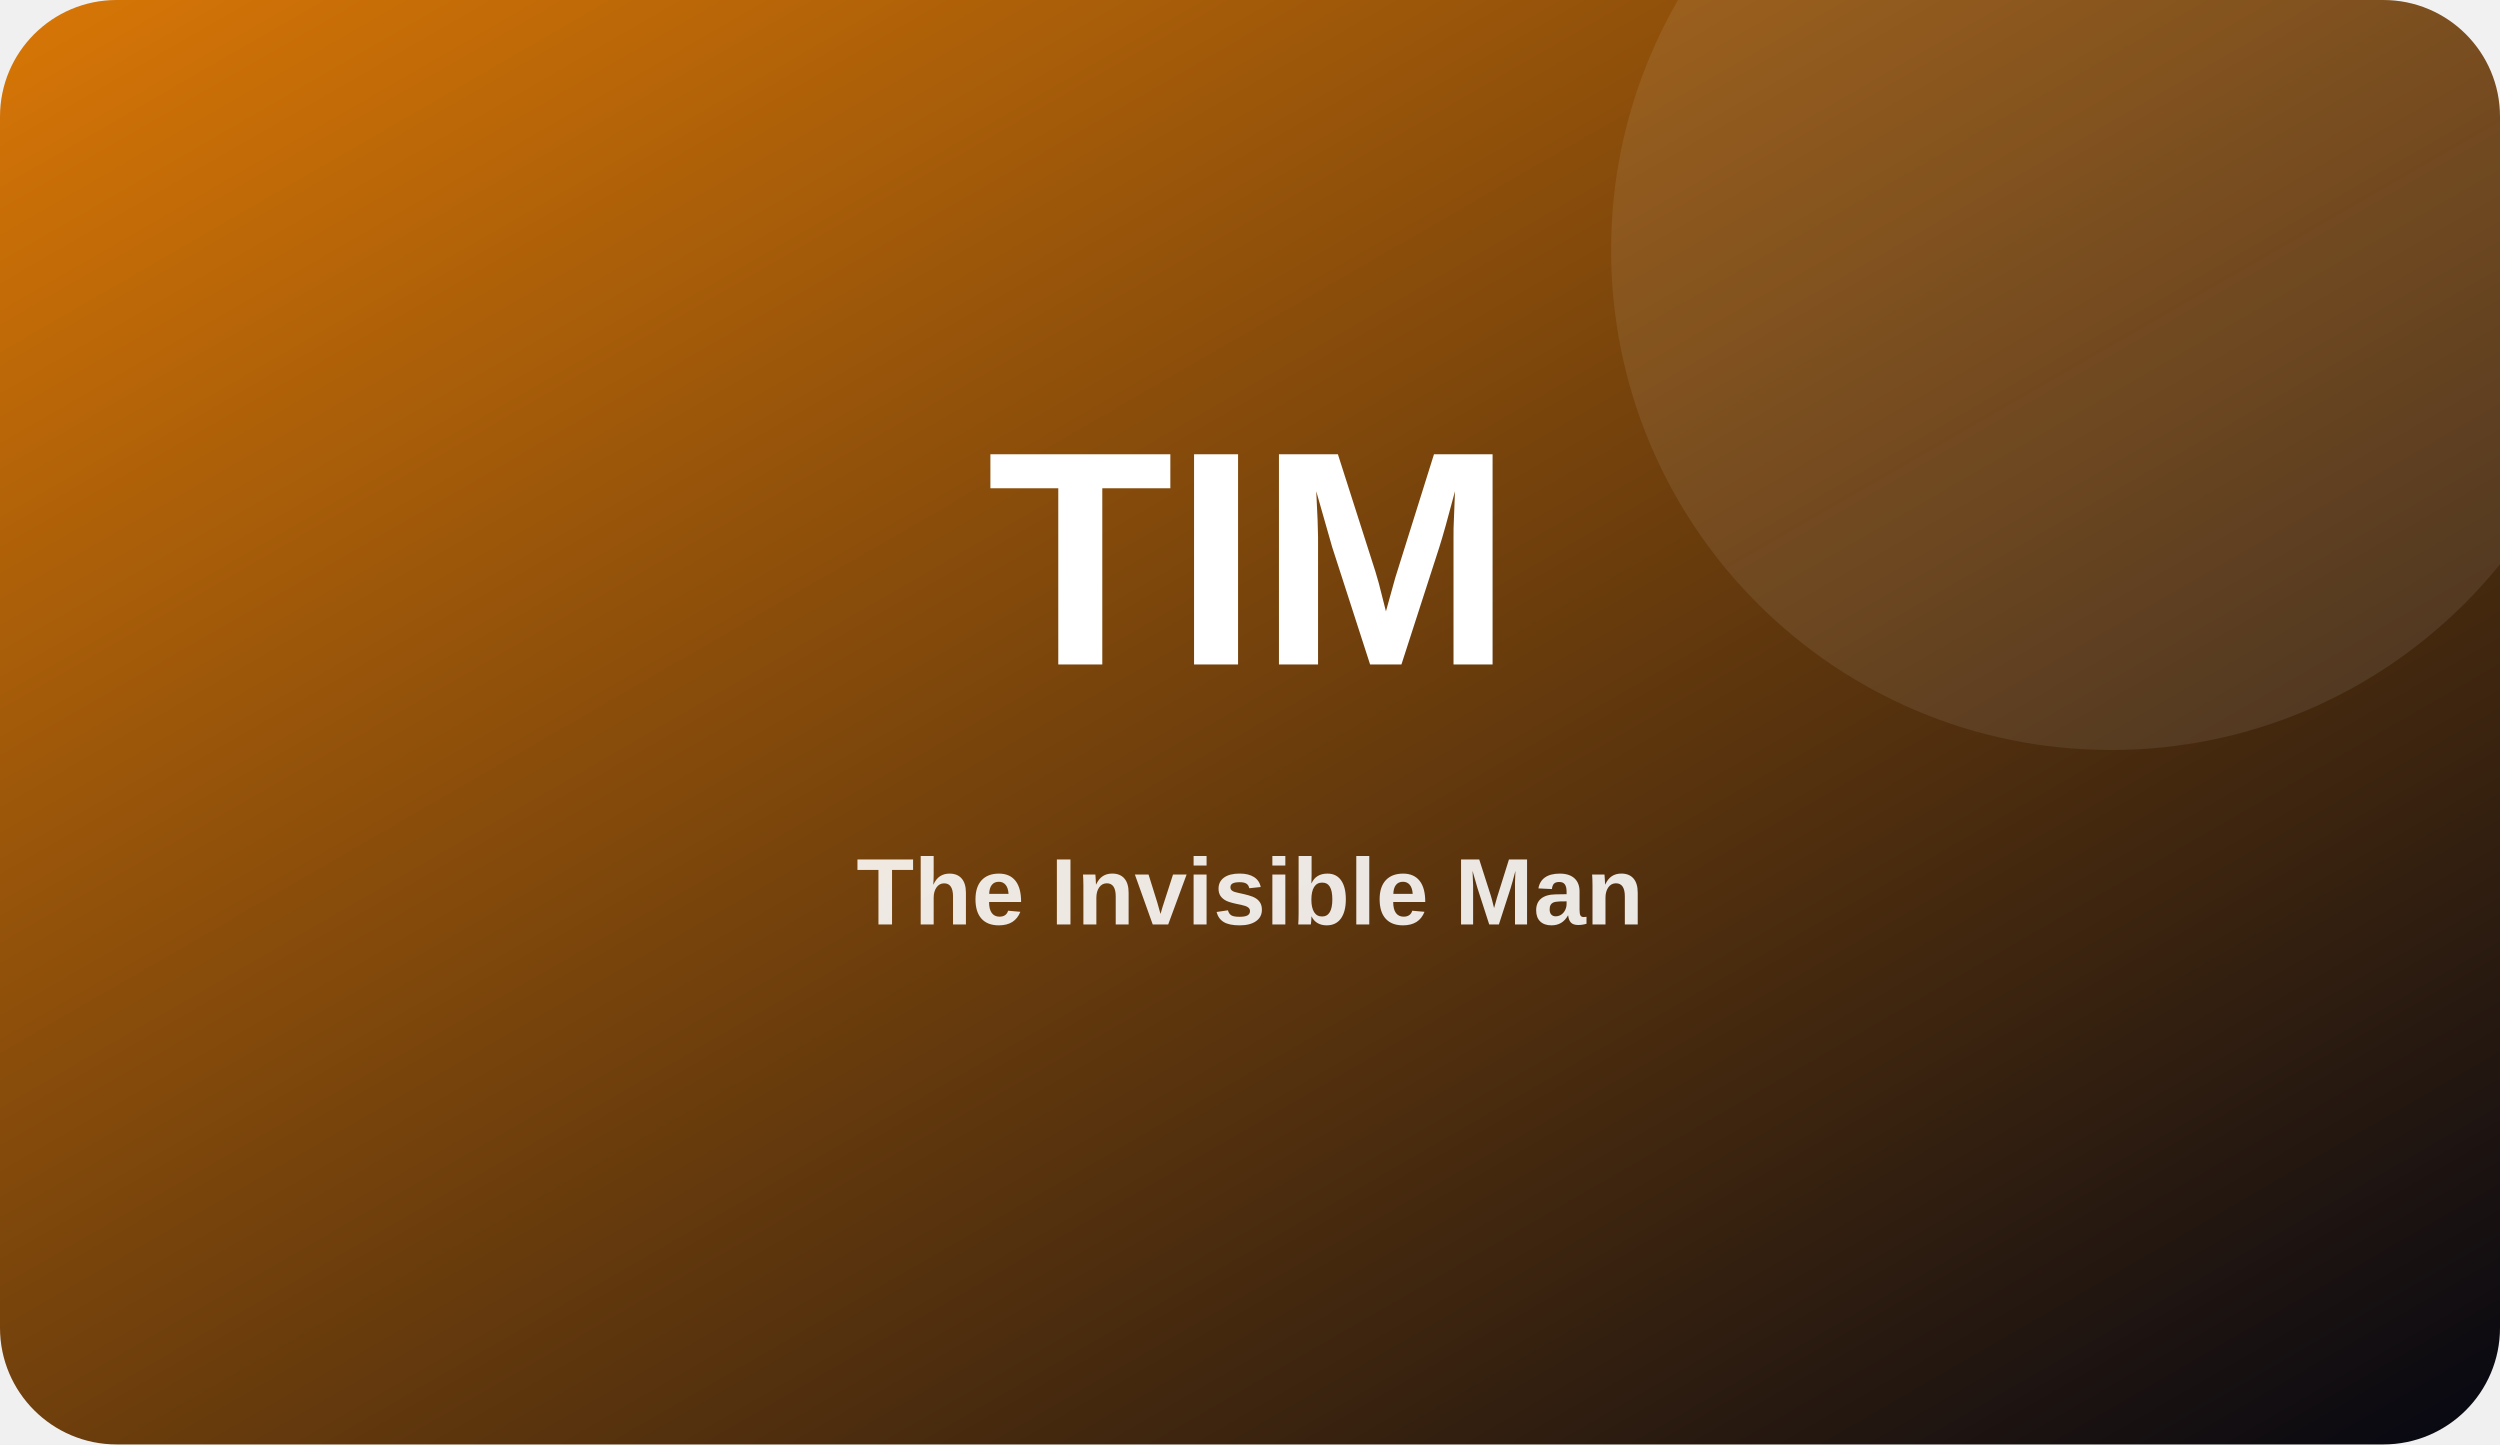
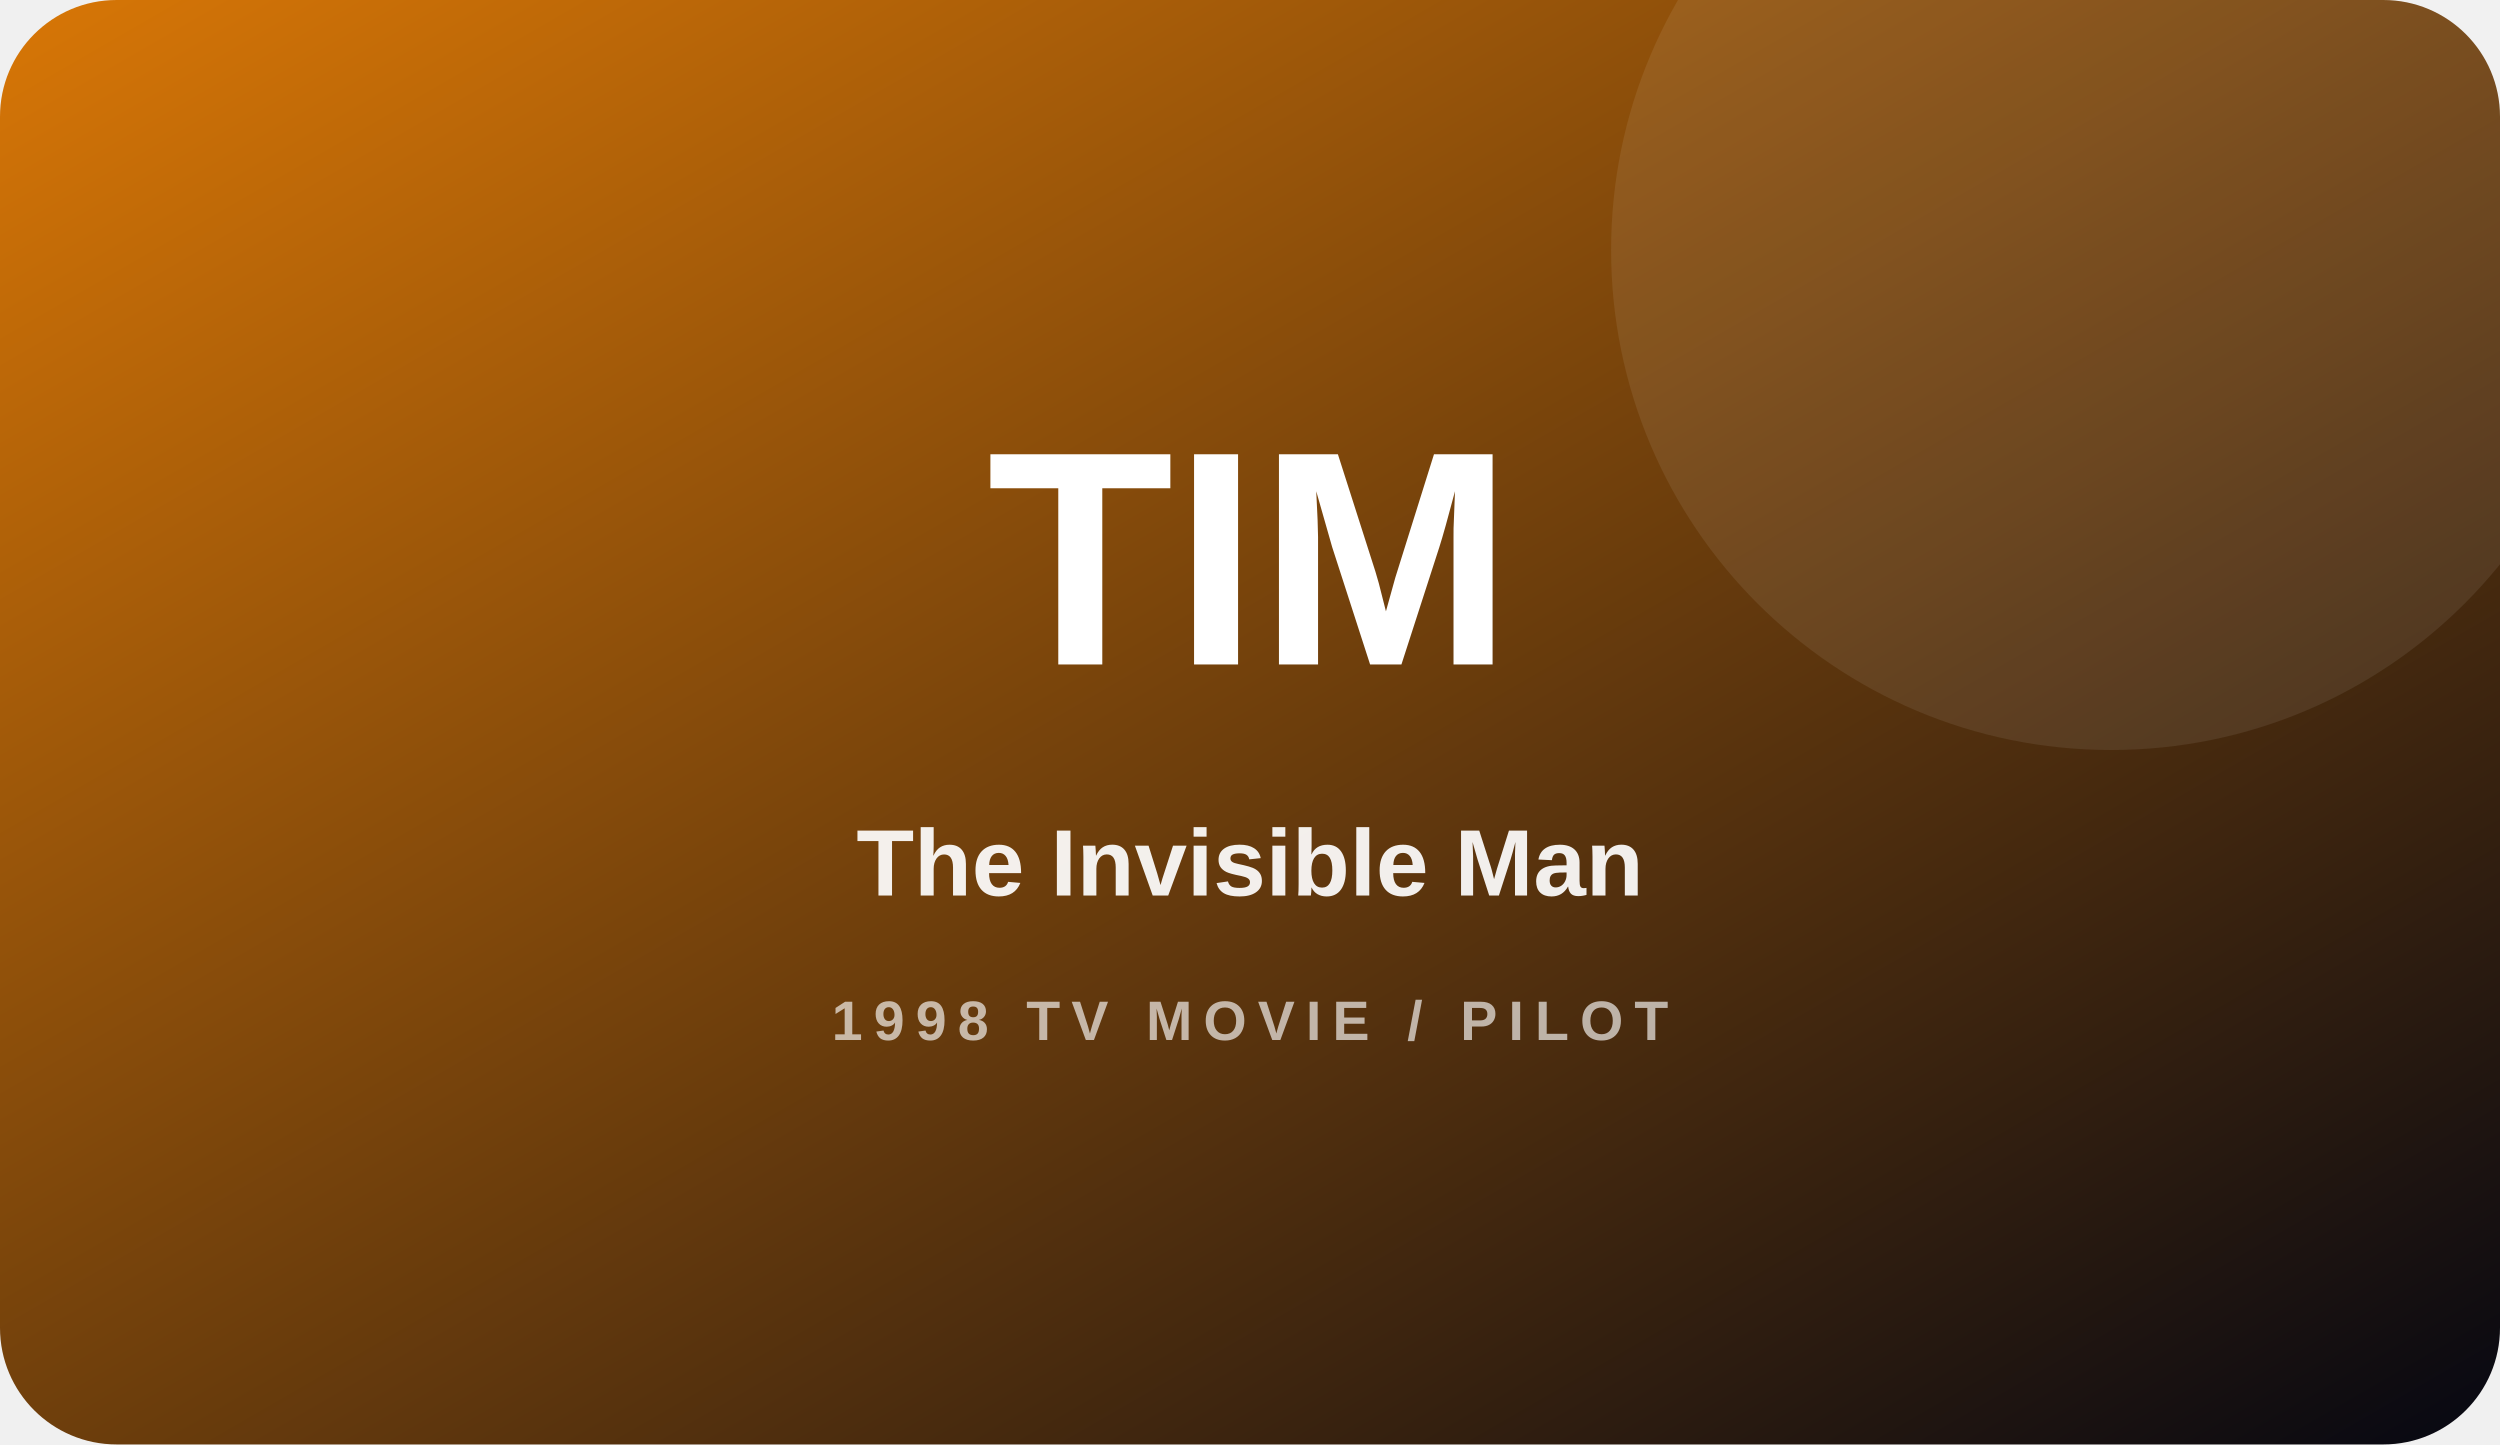
<svg xmlns="http://www.w3.org/2000/svg" width="900" height="520" viewBox="0 0 900 520">
  <defs>
    <linearGradient id="g" x1="0" y1="0" x2="1" y2="1">
      <stop stop-color="#d97706" />
      <stop offset="1" stop-color="#050712" />
    </linearGradient>
  </defs>
  <rect width="900" height="520" rx="42" fill="url(#g)" />
  <circle cx="760" cy="90" r="180" fill="rgba(255,255,255,.08)" />
  <text x="50%" y="46%" text-anchor="middle" font-family="Arial, Helvetica, sans-serif" font-size="110" font-weight="900" fill="white">TIM</text>
-   <text x="50%" y="64%" text-anchor="middle" font-family="Arial, Helvetica, sans-serif" font-size="34" font-weight="700" fill="rgba(255,255,255,.88)">The Invisible Man</text>
+   <text x="50%" y="62%" text-anchor="middle" font-family="Arial, Helvetica, sans-serif" font-size="34" font-weight="700" fill="rgba(255,255,255,.92)">The Invisible Man</text>
+   <text x="50%" y="72%" text-anchor="middle" font-family="Arial, Helvetica, sans-serif" font-size="20" font-weight="700" letter-spacing="4" fill="rgba(255,255,255,.64)">1998 TV MOVIE / PILOT</text>
</svg>
